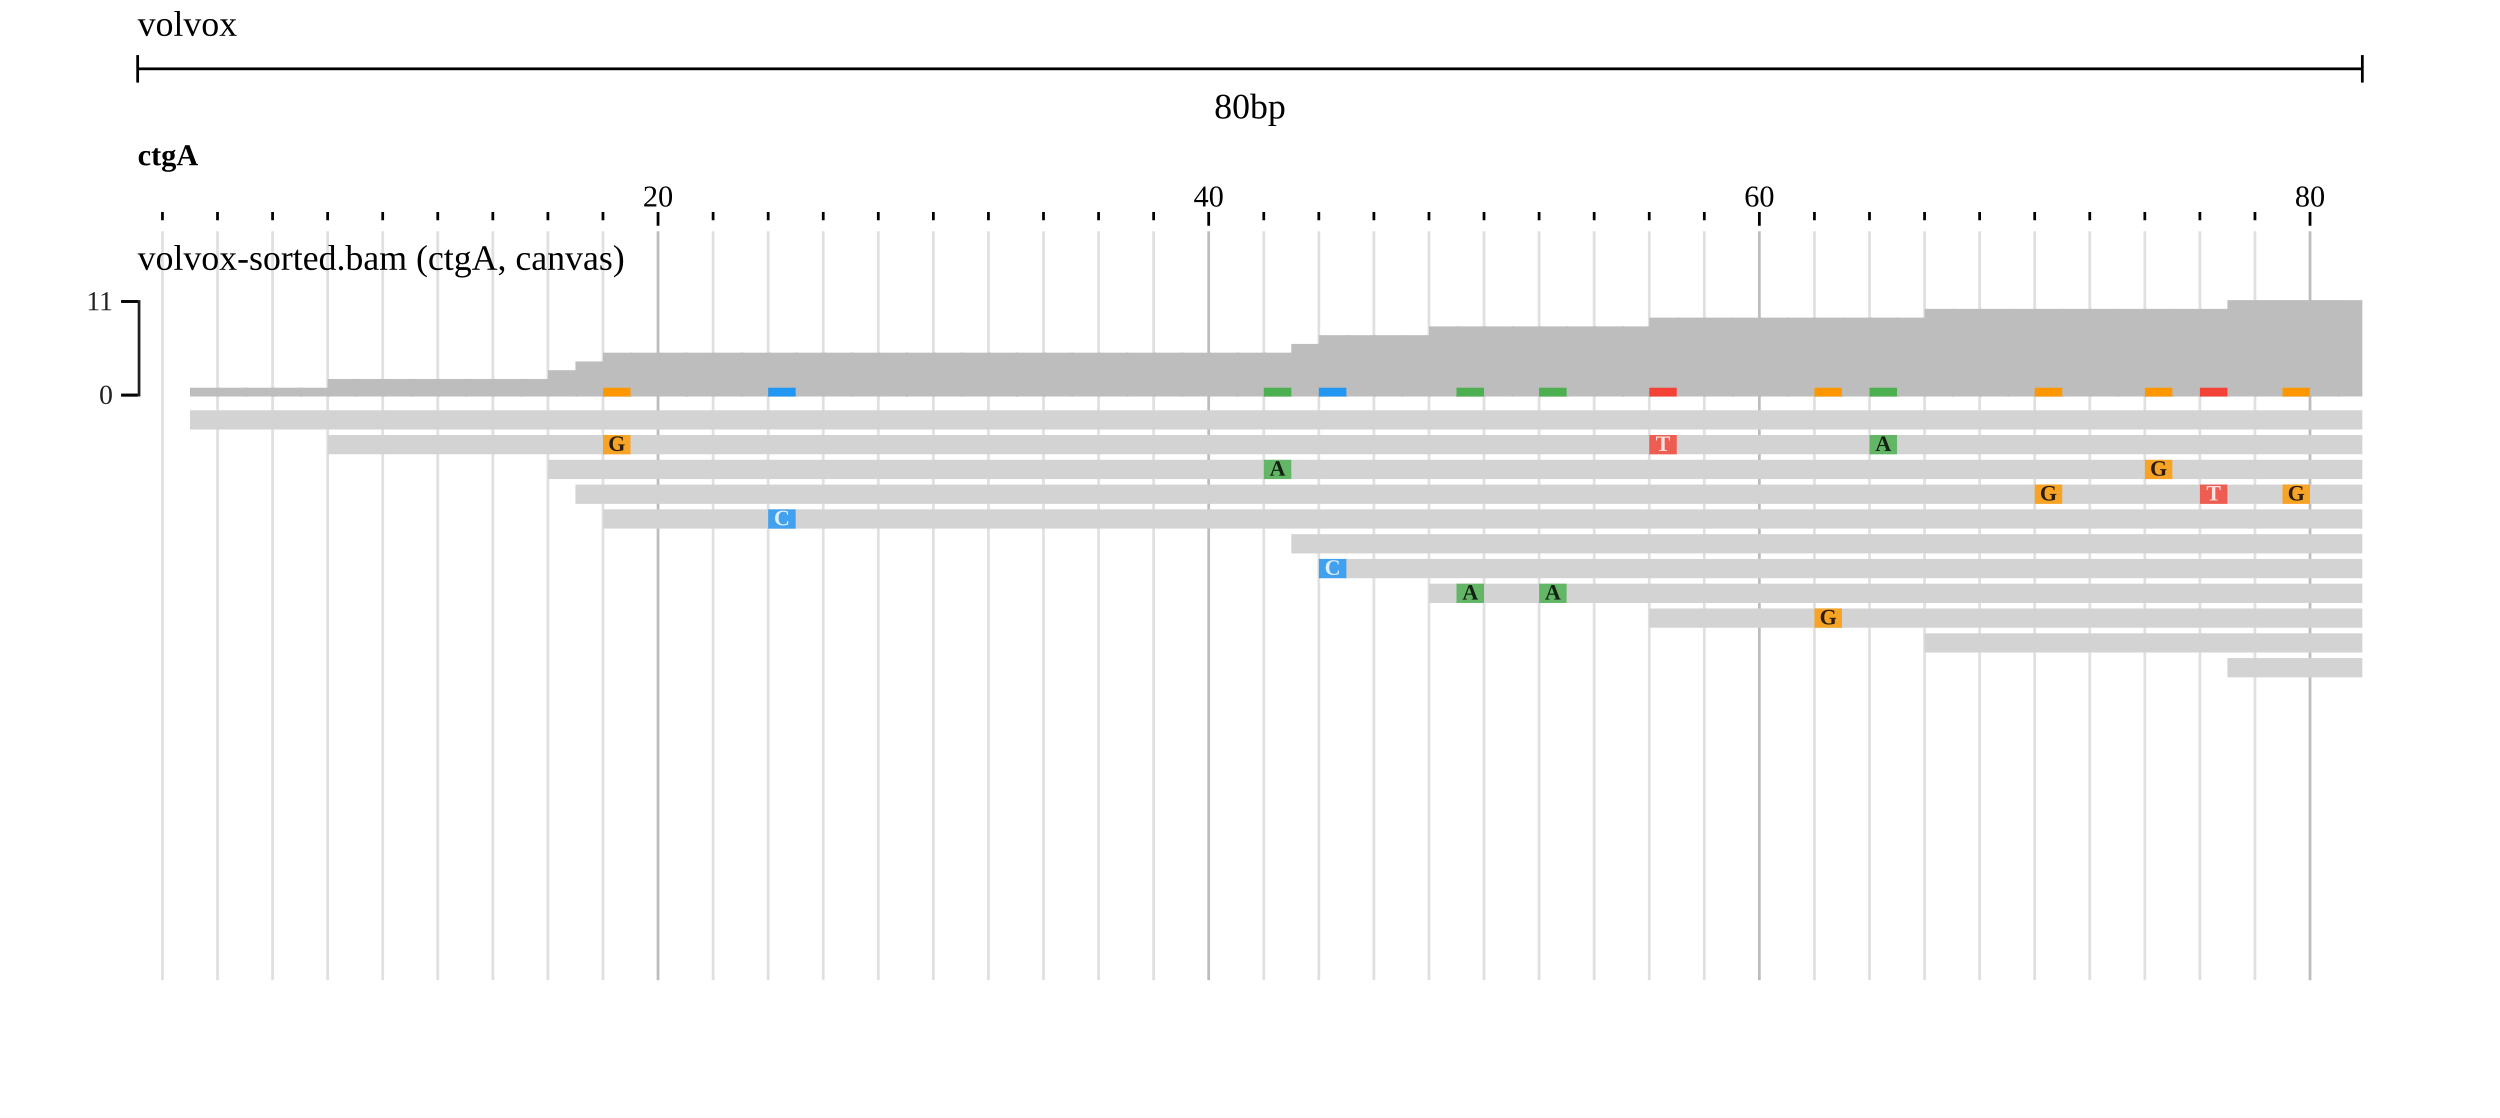
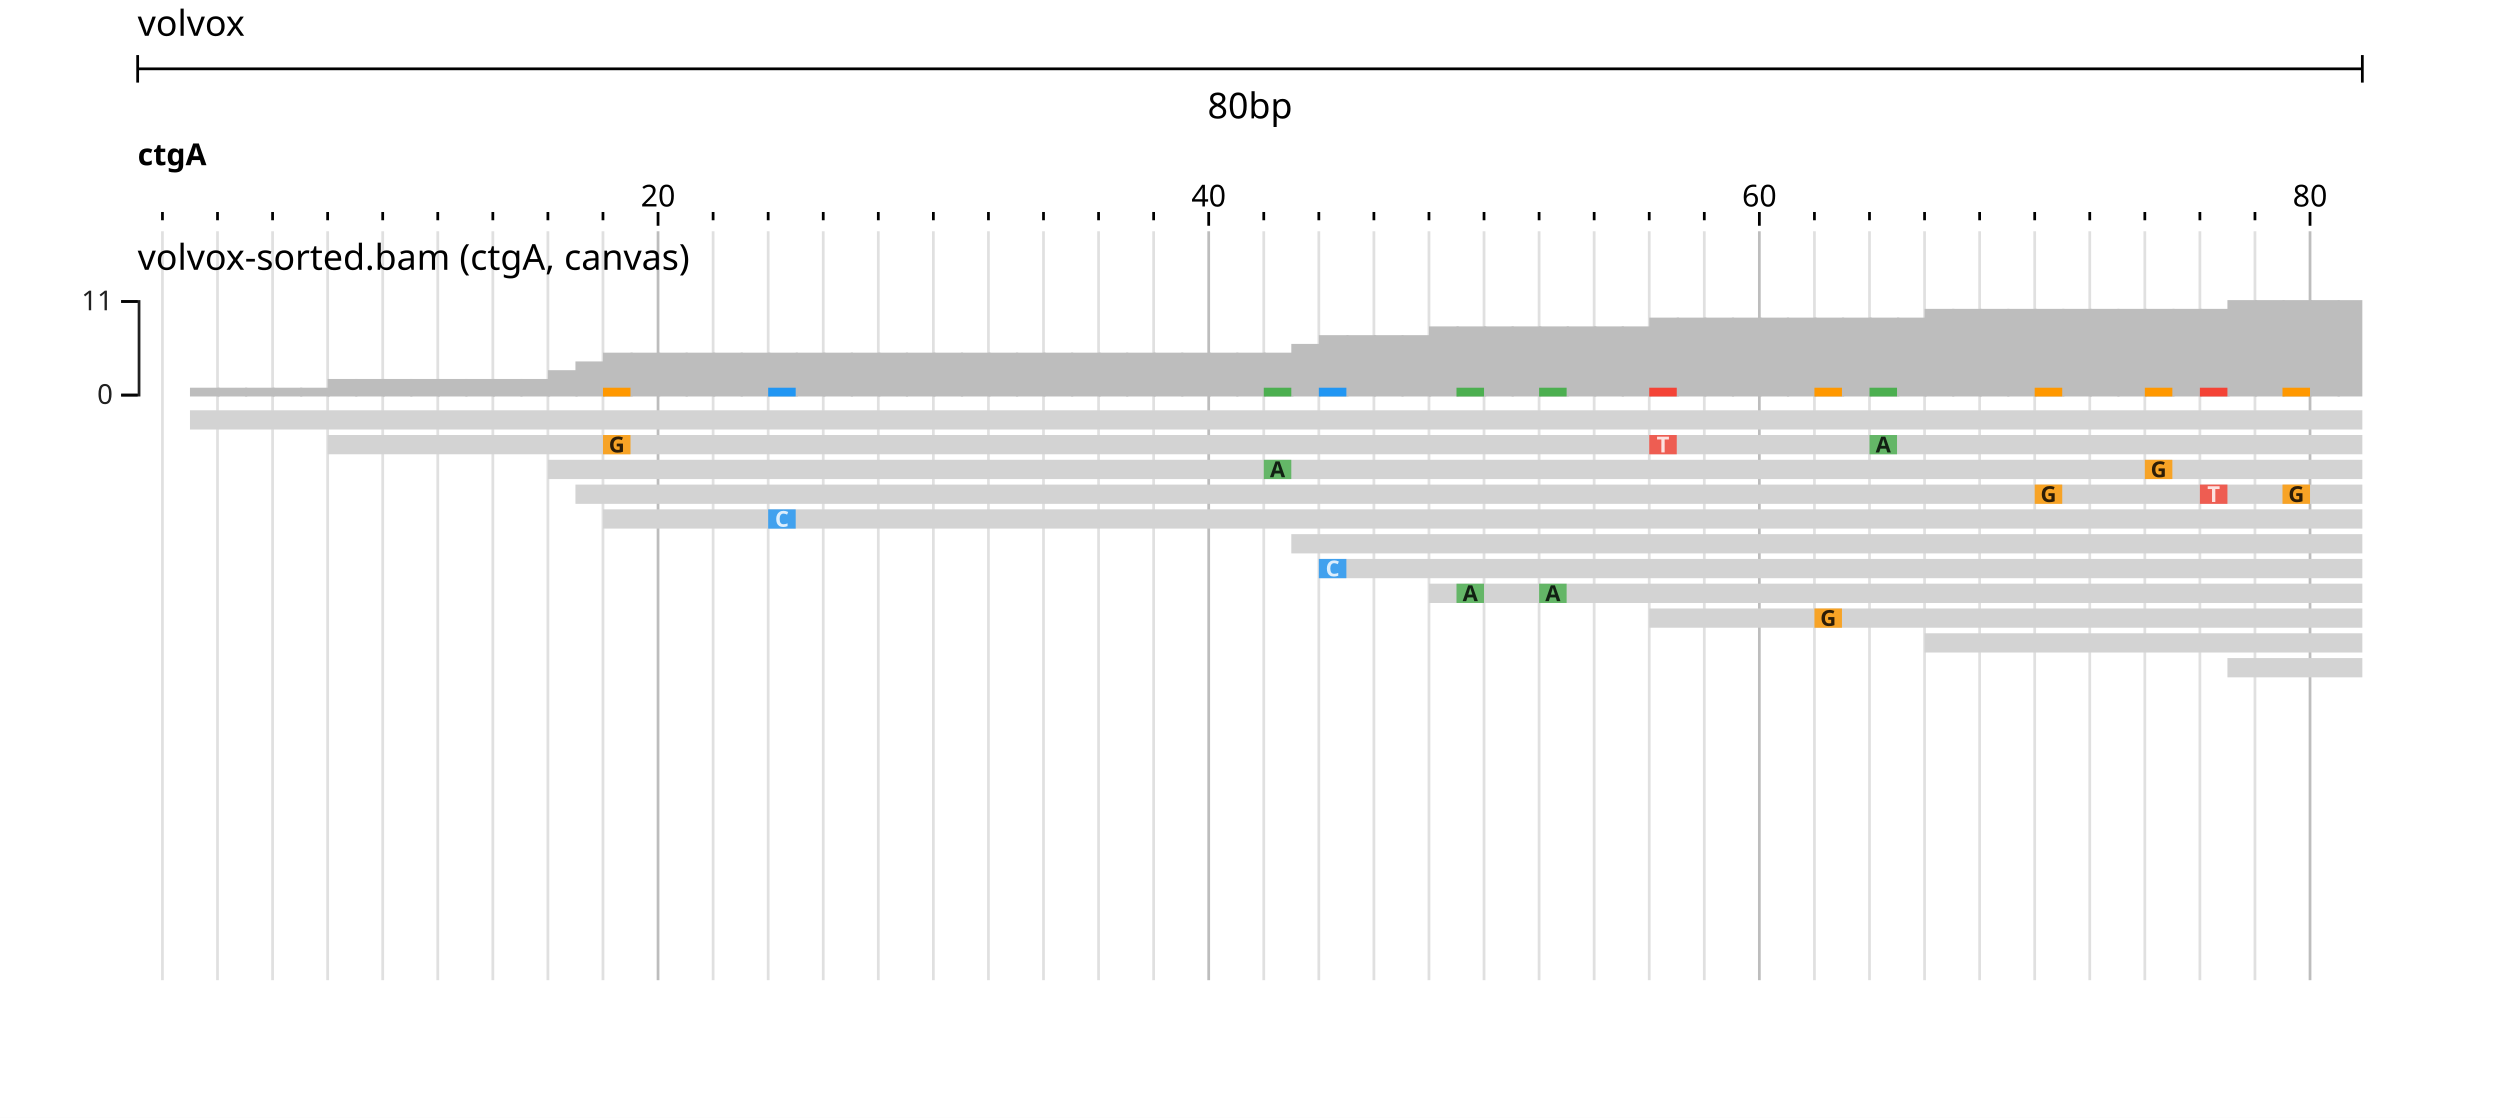
- <svg xmlns="http://www.w3.org/2000/svg" width="908" height="406" viewBox="0 0 908 406">
+ <svg xmlns="http://www.w3.org/2000/svg" width="908" height="406" viewBox="0 0 908 406" font-family="sans-serif">
  <rect width="908" height="406" fill="#ffffff" />
  <g transform="translate(50 0)">
    <g transform="translate(0)">
      <g id="header">
        <text x="0" y="13" font-size="13" fill="#000000">volvox</text>
        <g transform="translate(0 25)">
          <line x1="0" x2="808" y1="0" y2="0" stroke="#000000" />
          <line x1="0" x2="0" y1="-5" y2="5" stroke="#000000" />
          <line x1="808" x2="808" y1="-5" y2="5" stroke="#000000" />
          <text x="404" y="18" text-anchor="middle" font-size="13" fill="#000000">80bp</text>
        </g>
        <g transform="translate(0 50)">
          <defs>
            <clipPath id="ruler-clip-0">
              <rect x="0" y="0" width="808" height="34" />
            </clipPath>
          </defs>
          <g clip-path="url(#ruler-clip-0)">
            <path d="M189 27V32M389 27V32M589 27V32M789 27V32M9 27V30M29 27V30M49 27V30M69 27V30M89 27V30M109 27V30M129 27V30M149 27V30M169 27V30M209 27V30M229 27V30M249 27V30M269 27V30M289 27V30M309 27V30M329 27V30M349 27V30M369 27V30M409 27V30M429 27V30M449 27V30M469 27V30M489 27V30M509 27V30M529 27V30M549 27V30M569 27V30M609 27V30M629 27V30M649 27V30M669 27V30M689 27V30M709 27V30M729 27V30M749 27V30M769 27V30M809 27V30" stroke-width="1" stroke="#000000" fill="none" />
            <text x="189" y="25" text-anchor="middle" font-size="11" fill="#000000">20</text>
            <text x="389" y="25" text-anchor="middle" font-size="11" fill="#000000">40</text>
            <text x="589" y="25" text-anchor="middle" font-size="11" fill="#000000">60</text>
            <text x="789" y="25" text-anchor="middle" font-size="11" fill="#000000">80</text>
            <g transform="translate(0 0)">
              <defs>
                <clipPath id="reflabel-0-volvox:ctgA:0:81:0">
                  <rect x="0" y="0" width="808" height="13" />
                </clipPath>
              </defs>
              <g clip-path="url(#reflabel-0-volvox:ctgA:0:81:0)">
                <text x="0" y="10" font-size="11" font-weight="bold" fill="#000000">ctgA</text>
              </g>
            </g>
          </g>
        </g>
      </g>
    </g>
    <g transform="translate(0 84)">
      <defs>
        <clipPath id="gridline-clip-0">
          <rect x="0" y="0" width="808" height="272" />
        </clipPath>
      </defs>
      <g clip-path="url(#gridline-clip-0)">
        <path d="M9 0V272M29 0V272M49 0V272M69 0V272M89 0V272M109 0V272M129 0V272M149 0V272M169 0V272M209 0V272M229 0V272M249 0V272M269 0V272M289 0V272M309 0V272M329 0V272M349 0V272M369 0V272M409 0V272M429 0V272M449 0V272M469 0V272M489 0V272M509 0V272M529 0V272M549 0V272M569 0V272M609 0V272M629 0V272M649 0V272M669 0V272M689 0V272M709 0V272M729 0V272M749 0V272M769 0V272M809 0V272" stroke-width="1" fill="none" stroke-opacity="0.122" stroke="#000000" />
        <path d="M189 0V272M389 0V272M589 0V272M789 0V272" stroke-width="1" fill="none" stroke-opacity="0.259" stroke="#000000" />
      </g>
    </g>
    <g transform="translate(0 84)">
      <g transform="translate(0 0)">
        <defs>
          <clipPath id="track-clip-0-volvox_alignments_pileup_coverage">
            <rect x="-50" y="20" width="858" height="250" />
          </clipPath>
        </defs>
        <g clip-path="url(#track-clip-0-volvox_alignments_pileup_coverage)">
          <g transform="translate(0 20)">
            <defs>
              <clipPath id="display-clip-0-0-0">
                <rect x="0" y="0" width="808" height="250" />
              </clipPath>
            </defs>
            <g clip-path="url(#display-clip-0-0-0)">
              <g>
                <clipPath id="svgcanvas-clip-0">
                  <path d="M0,0h808v250h-808Z" />
                </clipPath>
                <g clip-path="url(#svgcanvas-clip-0)">
                  <clipPath id="svgcanvas-clip-1">
                    <path d="M0,0h808v45h-808Z" />
                  </clipPath>
                  <g clip-path="url(#svgcanvas-clip-1)">
                    <rect x="-1" y="40" width="10.8" height="0" fill="rgb(189,189,189)" />
                    <rect x="9" y="40" width="10.8" height="0" fill="rgb(189,189,189)" />
                    <rect x="19" y="36.82" width="10.8" height="3.18" fill="rgb(189,189,189)" />
                    <rect x="29" y="36.82" width="10.8" height="3.18" fill="rgb(189,189,189)" />
                    <rect x="39" y="36.82" width="10.8" height="3.18" fill="rgb(189,189,189)" />
                    <rect x="49" y="36.82" width="10.8" height="3.18" fill="rgb(189,189,189)" />
                    <rect x="59" y="36.82" width="10.8" height="3.18" fill="rgb(189,189,189)" />
                    <rect x="69" y="33.64" width="10.8" height="6.36" fill="rgb(189,189,189)" />
                    <rect x="79" y="33.64" width="10.8" height="6.36" fill="rgb(189,189,189)" />
                    <rect x="89" y="33.64" width="10.8" height="6.36" fill="rgb(189,189,189)" />
                    <rect x="99" y="33.64" width="10.8" height="6.36" fill="rgb(189,189,189)" />
                    <rect x="109" y="33.64" width="10.8" height="6.36" fill="rgb(189,189,189)" />
                    <rect x="119" y="33.64" width="10.8" height="6.36" fill="rgb(189,189,189)" />
                    <rect x="129" y="33.64" width="10.8" height="6.36" fill="rgb(189,189,189)" />
                    <rect x="139" y="33.64" width="10.8" height="6.36" fill="rgb(189,189,189)" />
                    <rect x="149" y="30.45" width="10.8" height="9.55" fill="rgb(189,189,189)" />
                    <rect x="159" y="27.27" width="10.8" height="12.73" fill="rgb(189,189,189)" />
                    <rect x="169" y="24.09" width="10.8" height="15.91" fill="rgb(189,189,189)" />
                    <rect x="179" y="24.09" width="10.8" height="15.91" fill="rgb(189,189,189)" />
                    <rect x="189" y="24.09" width="10.8" height="15.91" fill="rgb(189,189,189)" />
                    <rect x="199" y="24.09" width="10.8" height="15.91" fill="rgb(189,189,189)" />
                    <rect x="209" y="24.09" width="10.8" height="15.91" fill="rgb(189,189,189)" />
                    <rect x="219" y="24.09" width="10.8" height="15.91" fill="rgb(189,189,189)" />
                    <rect x="229" y="24.09" width="10.8" height="15.91" fill="rgb(189,189,189)" />
                    <rect x="239" y="24.09" width="10.8" height="15.91" fill="rgb(189,189,189)" />
                    <rect x="249" y="24.09" width="10.8" height="15.91" fill="rgb(189,189,189)" />
                    <rect x="259" y="24.09" width="10.8" height="15.91" fill="rgb(189,189,189)" />
                    <rect x="269" y="24.09" width="10.8" height="15.91" fill="rgb(189,189,189)" />
                    <rect x="279" y="24.09" width="10.8" height="15.91" fill="rgb(189,189,189)" />
                    <rect x="289" y="24.09" width="10.8" height="15.91" fill="rgb(189,189,189)" />
                    <rect x="299" y="24.09" width="10.8" height="15.91" fill="rgb(189,189,189)" />
                    <rect x="309" y="24.09" width="10.8" height="15.91" fill="rgb(189,189,189)" />
                    <rect x="319" y="24.09" width="10.8" height="15.91" fill="rgb(189,189,189)" />
                    <rect x="329" y="24.09" width="10.8" height="15.91" fill="rgb(189,189,189)" />
                    <rect x="339" y="24.09" width="10.8" height="15.91" fill="rgb(189,189,189)" />
                    <rect x="349" y="24.09" width="10.8" height="15.91" fill="rgb(189,189,189)" />
                    <rect x="359" y="24.09" width="10.8" height="15.91" fill="rgb(189,189,189)" />
                    <rect x="369" y="24.09" width="10.8" height="15.91" fill="rgb(189,189,189)" />
                    <rect x="379" y="24.09" width="10.8" height="15.91" fill="rgb(189,189,189)" />
                    <rect x="389" y="24.09" width="10.8" height="15.91" fill="rgb(189,189,189)" />
                    <rect x="399" y="24.09" width="10.8" height="15.91" fill="rgb(189,189,189)" />
                    <rect x="409" y="24.09" width="10.8" height="15.91" fill="rgb(189,189,189)" />
                    <rect x="419" y="20.91" width="10.8" height="19.09" fill="rgb(189,189,189)" />
                    <rect x="429" y="17.73" width="10.8" height="22.27" fill="rgb(189,189,189)" />
                    <rect x="439" y="17.73" width="10.8" height="22.27" fill="rgb(189,189,189)" />
                    <rect x="449" y="17.73" width="10.8" height="22.27" fill="rgb(189,189,189)" />
                    <rect x="459" y="17.73" width="10.8" height="22.27" fill="rgb(189,189,189)" />
                    <rect x="469" y="14.55" width="10.8" height="25.45" fill="rgb(189,189,189)" />
                    <rect x="479" y="14.55" width="10.8" height="25.45" fill="rgb(189,189,189)" />
                    <rect x="489" y="14.55" width="10.8" height="25.45" fill="rgb(189,189,189)" />
                    <rect x="499" y="14.55" width="10.8" height="25.45" fill="rgb(189,189,189)" />
                    <rect x="509" y="14.55" width="10.8" height="25.45" fill="rgb(189,189,189)" />
                    <rect x="519" y="14.55" width="10.8" height="25.45" fill="rgb(189,189,189)" />
                    <rect x="529" y="14.55" width="10.8" height="25.45" fill="rgb(189,189,189)" />
                    <rect x="539" y="14.55" width="10.8" height="25.45" fill="rgb(189,189,189)" />
                    <rect x="549" y="11.36" width="10.8" height="28.64" fill="rgb(189,189,189)" />
                    <rect x="559" y="11.36" width="10.8" height="28.64" fill="rgb(189,189,189)" />
                    <rect x="569" y="11.36" width="10.8" height="28.64" fill="rgb(189,189,189)" />
                    <rect x="579" y="11.36" width="10.8" height="28.64" fill="rgb(189,189,189)" />
                    <rect x="589" y="11.36" width="10.8" height="28.64" fill="rgb(189,189,189)" />
                    <rect x="599" y="11.36" width="10.8" height="28.64" fill="rgb(189,189,189)" />
                    <rect x="609" y="11.36" width="10.8" height="28.64" fill="rgb(189,189,189)" />
                    <rect x="619" y="11.36" width="10.8" height="28.64" fill="rgb(189,189,189)" />
                    <rect x="629" y="11.36" width="10.8" height="28.64" fill="rgb(189,189,189)" />
                    <rect x="639" y="11.36" width="10.8" height="28.64" fill="rgb(189,189,189)" />
                    <rect x="649" y="8.18" width="10.8" height="31.82" fill="rgb(189,189,189)" />
                    <rect x="659" y="8.18" width="10.8" height="31.82" fill="rgb(189,189,189)" />
                    <rect x="669" y="8.18" width="10.8" height="31.82" fill="rgb(189,189,189)" />
                    <rect x="679" y="8.18" width="10.8" height="31.82" fill="rgb(189,189,189)" />
                    <rect x="689" y="8.18" width="10.8" height="31.82" fill="rgb(189,189,189)" />
                    <rect x="699" y="8.18" width="10.8" height="31.82" fill="rgb(189,189,189)" />
                    <rect x="709" y="8.18" width="10.8" height="31.82" fill="rgb(189,189,189)" />
                    <rect x="719" y="8.18" width="10.8" height="31.82" fill="rgb(189,189,189)" />
                    <rect x="729" y="8.18" width="10.8" height="31.82" fill="rgb(189,189,189)" />
                    <rect x="739" y="8.18" width="10.8" height="31.82" fill="rgb(189,189,189)" />
                    <rect x="749" y="8.18" width="10.8" height="31.82" fill="rgb(189,189,189)" />
                    <rect x="759" y="5" width="10.8" height="35" fill="rgb(189,189,189)" />
                    <rect x="769" y="5" width="10.8" height="35" fill="rgb(189,189,189)" />
                    <rect x="779" y="5" width="10.8" height="35" fill="rgb(189,189,189)" />
                    <rect x="789" y="5" width="10.8" height="35" fill="rgb(189,189,189)" />
                    <rect x="799" y="5" width="10.8" height="35" fill="rgb(189,189,189)" />
                    <rect x="169" y="36.82" width="10" height="3.18" fill="rgb(255,152,0)" />
                    <rect x="229" y="36.82" width="10" height="3.18" fill="rgb(33,150,243)" />
                    <rect x="409" y="36.82" width="10" height="3.18" fill="rgb(76,175,80)" />
                    <rect x="429" y="36.82" width="10" height="3.18" fill="rgb(33,150,243)" />
                    <rect x="479" y="36.82" width="10" height="3.18" fill="rgb(76,175,80)" />
                    <rect x="509" y="36.82" width="10" height="3.18" fill="rgb(76,175,80)" />
                    <rect x="549" y="36.82" width="10" height="3.18" fill="rgb(244,67,54)" />
                    <rect x="609" y="36.82" width="10" height="3.18" fill="rgb(255,152,0)" />
                    <rect x="629" y="36.82" width="10" height="3.18" fill="rgb(76,175,80)" />
                    <rect x="689" y="36.82" width="10" height="3.18" fill="rgb(255,152,0)" />
                    <rect x="729" y="36.82" width="10" height="3.18" fill="rgb(255,152,0)" />
                    <rect x="749" y="36.82" width="10" height="3.18" fill="rgb(244,67,54)" />
                    <rect x="779" y="36.82" width="10" height="3.18" fill="rgb(255,152,0)" />
                  </g>
                  <clipPath id="svgcanvas-clip-2">
                    <path d="M0,45h808v117h-808Z" />
                  </clipPath>
                  <g clip-path="url(#svgcanvas-clip-2)">
                    <path d="M19,45L1019,45L1027,48.5L1019,52L19,52Z" fill="rgb(211,211,211)" stroke="none" />
                    <path d="M69,54L1069,54L1077,57.5L1069,61L69,61Z" fill="rgb(211,211,211)" stroke="none" />
                    <path d="M149,63L1149,63L1157,66.5L1149,70L149,70Z" fill="rgb(211,211,211)" stroke="none" />
                    <path d="M159,72L1159,72L1167,75.5L1159,79L159,79Z" fill="rgb(211,211,211)" stroke="none" />
                    <path d="M169,81L1169,81L1177,84.5L1169,88L169,88Z" fill="rgb(211,211,211)" stroke="none" />
                    <path d="M419,90L1419,90L1427,93.5L1419,97L419,97Z" fill="rgb(211,211,211)" stroke="none" />
                    <path d="M429,99L1429,99L1437,102.5L1429,106L429,106Z" fill="rgb(211,211,211)" stroke="none" />
                    <path d="M469,108L1469,108L1477,111.5L1469,115L469,115Z" fill="rgb(211,211,211)" stroke="none" />
                    <path d="M549,117L1549,117L1557,120.5L1549,124L549,124Z" fill="rgb(211,211,211)" stroke="none" />
                    <path d="M649,126L1649,126L1657,129.5L1649,133L649,133Z" fill="rgb(211,211,211)" stroke="none" />
                    <path d="M759,135L1759,135L1767,138.5L1759,142L759,142Z" fill="rgb(211,211,211)" stroke="none" />
                    <path d="M899,144L1899,144L1907,147.5L1899,151L899,151Z" fill="rgb(211,211,211)" stroke="none" />
                    <path d="M939,153L1939,153L1947,156.5L1939,160L939,160Z" fill="rgb(211,211,211)" stroke="none" />
                    <path d="M1089,45L2089,45L2097,48.5L2089,52L1089,52Z" fill="rgb(211,211,211)" stroke="none" />
                    <rect x="169" y="54" width="10" height="7" fill="rgb(255,152,0)" fill-opacity="0.82" />
                    <rect x="229" y="81" width="10" height="7" fill="rgb(33,150,243)" fill-opacity="0.82" />
                    <rect x="409" y="63" width="10" height="7" fill="rgb(76,175,80)" fill-opacity="0.82" />
                    <rect x="429" y="99" width="10" height="7" fill="rgb(33,150,243)" fill-opacity="0.82" />
                    <rect x="479" y="108" width="10" height="7" fill="rgb(76,175,80)" fill-opacity="0.82" />
                    <rect x="509" y="108" width="10" height="7" fill="rgb(76,175,80)" fill-opacity="0.82" />
                    <rect x="549" y="54" width="10" height="7" fill="rgb(244,67,54)" fill-opacity="0.82" />
                    <rect x="609" y="117" width="10" height="7" fill="rgb(255,152,0)" fill-opacity="0.82" />
                    <rect x="629" y="54" width="10" height="7" fill="rgb(76,175,80)" fill-opacity="0.82" />
                    <rect x="689" y="72" width="10" height="7" fill="rgb(255,152,0)" fill-opacity="0.82" />
                    <rect x="729" y="63" width="10" height="7" fill="rgb(255,152,0)" fill-opacity="0.82" />
                    <rect x="749" y="72" width="10" height="7" fill="rgb(244,67,54)" fill-opacity="0.82" />
                    <rect x="779" y="72" width="10" height="7" fill="rgb(255,152,0)" fill-opacity="0.82" />
                    <rect x="829" y="54" width="10" height="7" fill="rgb(33,150,243)" fill-opacity="0.82" />
                    <rect x="849" y="72" width="10" height="7" fill="rgb(76,175,80)" fill-opacity="0.82" />
                    <rect x="859" y="81" width="10" height="7" fill="rgb(255,152,0)" fill-opacity="0.82" />
                    <rect x="1029" y="63" width="10" height="7" fill="rgb(76,175,80)" fill-opacity="0.82" />
                    <rect x="1039" y="90" width="10" height="7" fill="rgb(244,67,54)" fill-opacity="0.82" />
                    <rect x="1039" y="126" width="10" height="7" fill="rgb(33,150,243)" fill-opacity="0.82" />
                    <rect x="1109" y="81" width="10" height="7" fill="rgb(33,150,243)" fill-opacity="0.82" />
                  </g>
                </g>
                <text x="174" y="57.5" fill="rgb(0,0,0)" fill-opacity="0.82" font-size="8" font-weight="bold" text-anchor="middle" dominant-baseline="middle">G</text>
                <text x="234" y="84.5" fill="rgb(255,255,255)" fill-opacity="0.82" font-size="8" font-weight="bold" text-anchor="middle" dominant-baseline="middle">C</text>
                <text x="414" y="66.5" fill="rgb(0,0,0)" fill-opacity="0.82" font-size="8" font-weight="bold" text-anchor="middle" dominant-baseline="middle">A</text>
                <text x="434" y="102.5" fill="rgb(255,255,255)" fill-opacity="0.82" font-size="8" font-weight="bold" text-anchor="middle" dominant-baseline="middle">C</text>
                <text x="484" y="111.5" fill="rgb(0,0,0)" fill-opacity="0.82" font-size="8" font-weight="bold" text-anchor="middle" dominant-baseline="middle">A</text>
                <text x="514" y="111.5" fill="rgb(0,0,0)" fill-opacity="0.82" font-size="8" font-weight="bold" text-anchor="middle" dominant-baseline="middle">A</text>
                <text x="554" y="57.5" fill="rgb(255,255,255)" fill-opacity="0.82" font-size="8" font-weight="bold" text-anchor="middle" dominant-baseline="middle">T</text>
                <text x="614" y="120.5" fill="rgb(0,0,0)" fill-opacity="0.82" font-size="8" font-weight="bold" text-anchor="middle" dominant-baseline="middle">G</text>
                <text x="634" y="57.5" fill="rgb(0,0,0)" fill-opacity="0.82" font-size="8" font-weight="bold" text-anchor="middle" dominant-baseline="middle">A</text>
                <text x="694" y="75.5" fill="rgb(0,0,0)" fill-opacity="0.82" font-size="8" font-weight="bold" text-anchor="middle" dominant-baseline="middle">G</text>
                <text x="734" y="66.5" fill="rgb(0,0,0)" fill-opacity="0.82" font-size="8" font-weight="bold" text-anchor="middle" dominant-baseline="middle">G</text>
                <text x="754" y="75.5" fill="rgb(255,255,255)" fill-opacity="0.82" font-size="8" font-weight="bold" text-anchor="middle" dominant-baseline="middle">T</text>
                <text x="784" y="75.5" fill="rgb(0,0,0)" fill-opacity="0.82" font-size="8" font-weight="bold" text-anchor="middle" dominant-baseline="middle">G</text>
              </g>
            </g>
            <g transform="translate(-50 0)">
              <g transform="translate(50 0)">
                <g font-size="10" text-anchor="end" stroke="rgb(0,0,0)" stroke-width="1" stroke-opacity="0.87">
                  <path fill="none" d="M-6 5.5H0.5V39.5H-6" />
                  <g transform="translate(0,39.5)">
                    <line x2="-6" />
                    <text stroke="#fff" stroke-width="2.5" paint-order="stroke" fill="rgb(0,0,0)" dy="0.32em" x="-9" fill-opacity="0.87">0</text>
                  </g>
                  <g transform="translate(0,5.5)">
                    <line x2="-6" />
                    <text stroke="#fff" stroke-width="2.5" paint-order="stroke" fill="rgb(0,0,0)" dy="0.32em" x="-9" fill-opacity="0.87">11</text>
                  </g>
                </g>
              </g>
            </g>
          </g>
        </g>
        <text x="0" y="14" font-size="13" fill="#000000">volvox-sorted.bam (ctgA, canvas)</text>
      </g>
    </g>
    <g transform="translate(0 84)">
      <defs>
        <clipPath id="highlight-clip-0">
          <rect x="0" y="0" width="808" height="272" />
        </clipPath>
      </defs>
      <g clip-path="url(#highlight-clip-0)" />
    </g>
  </g>
</svg>
